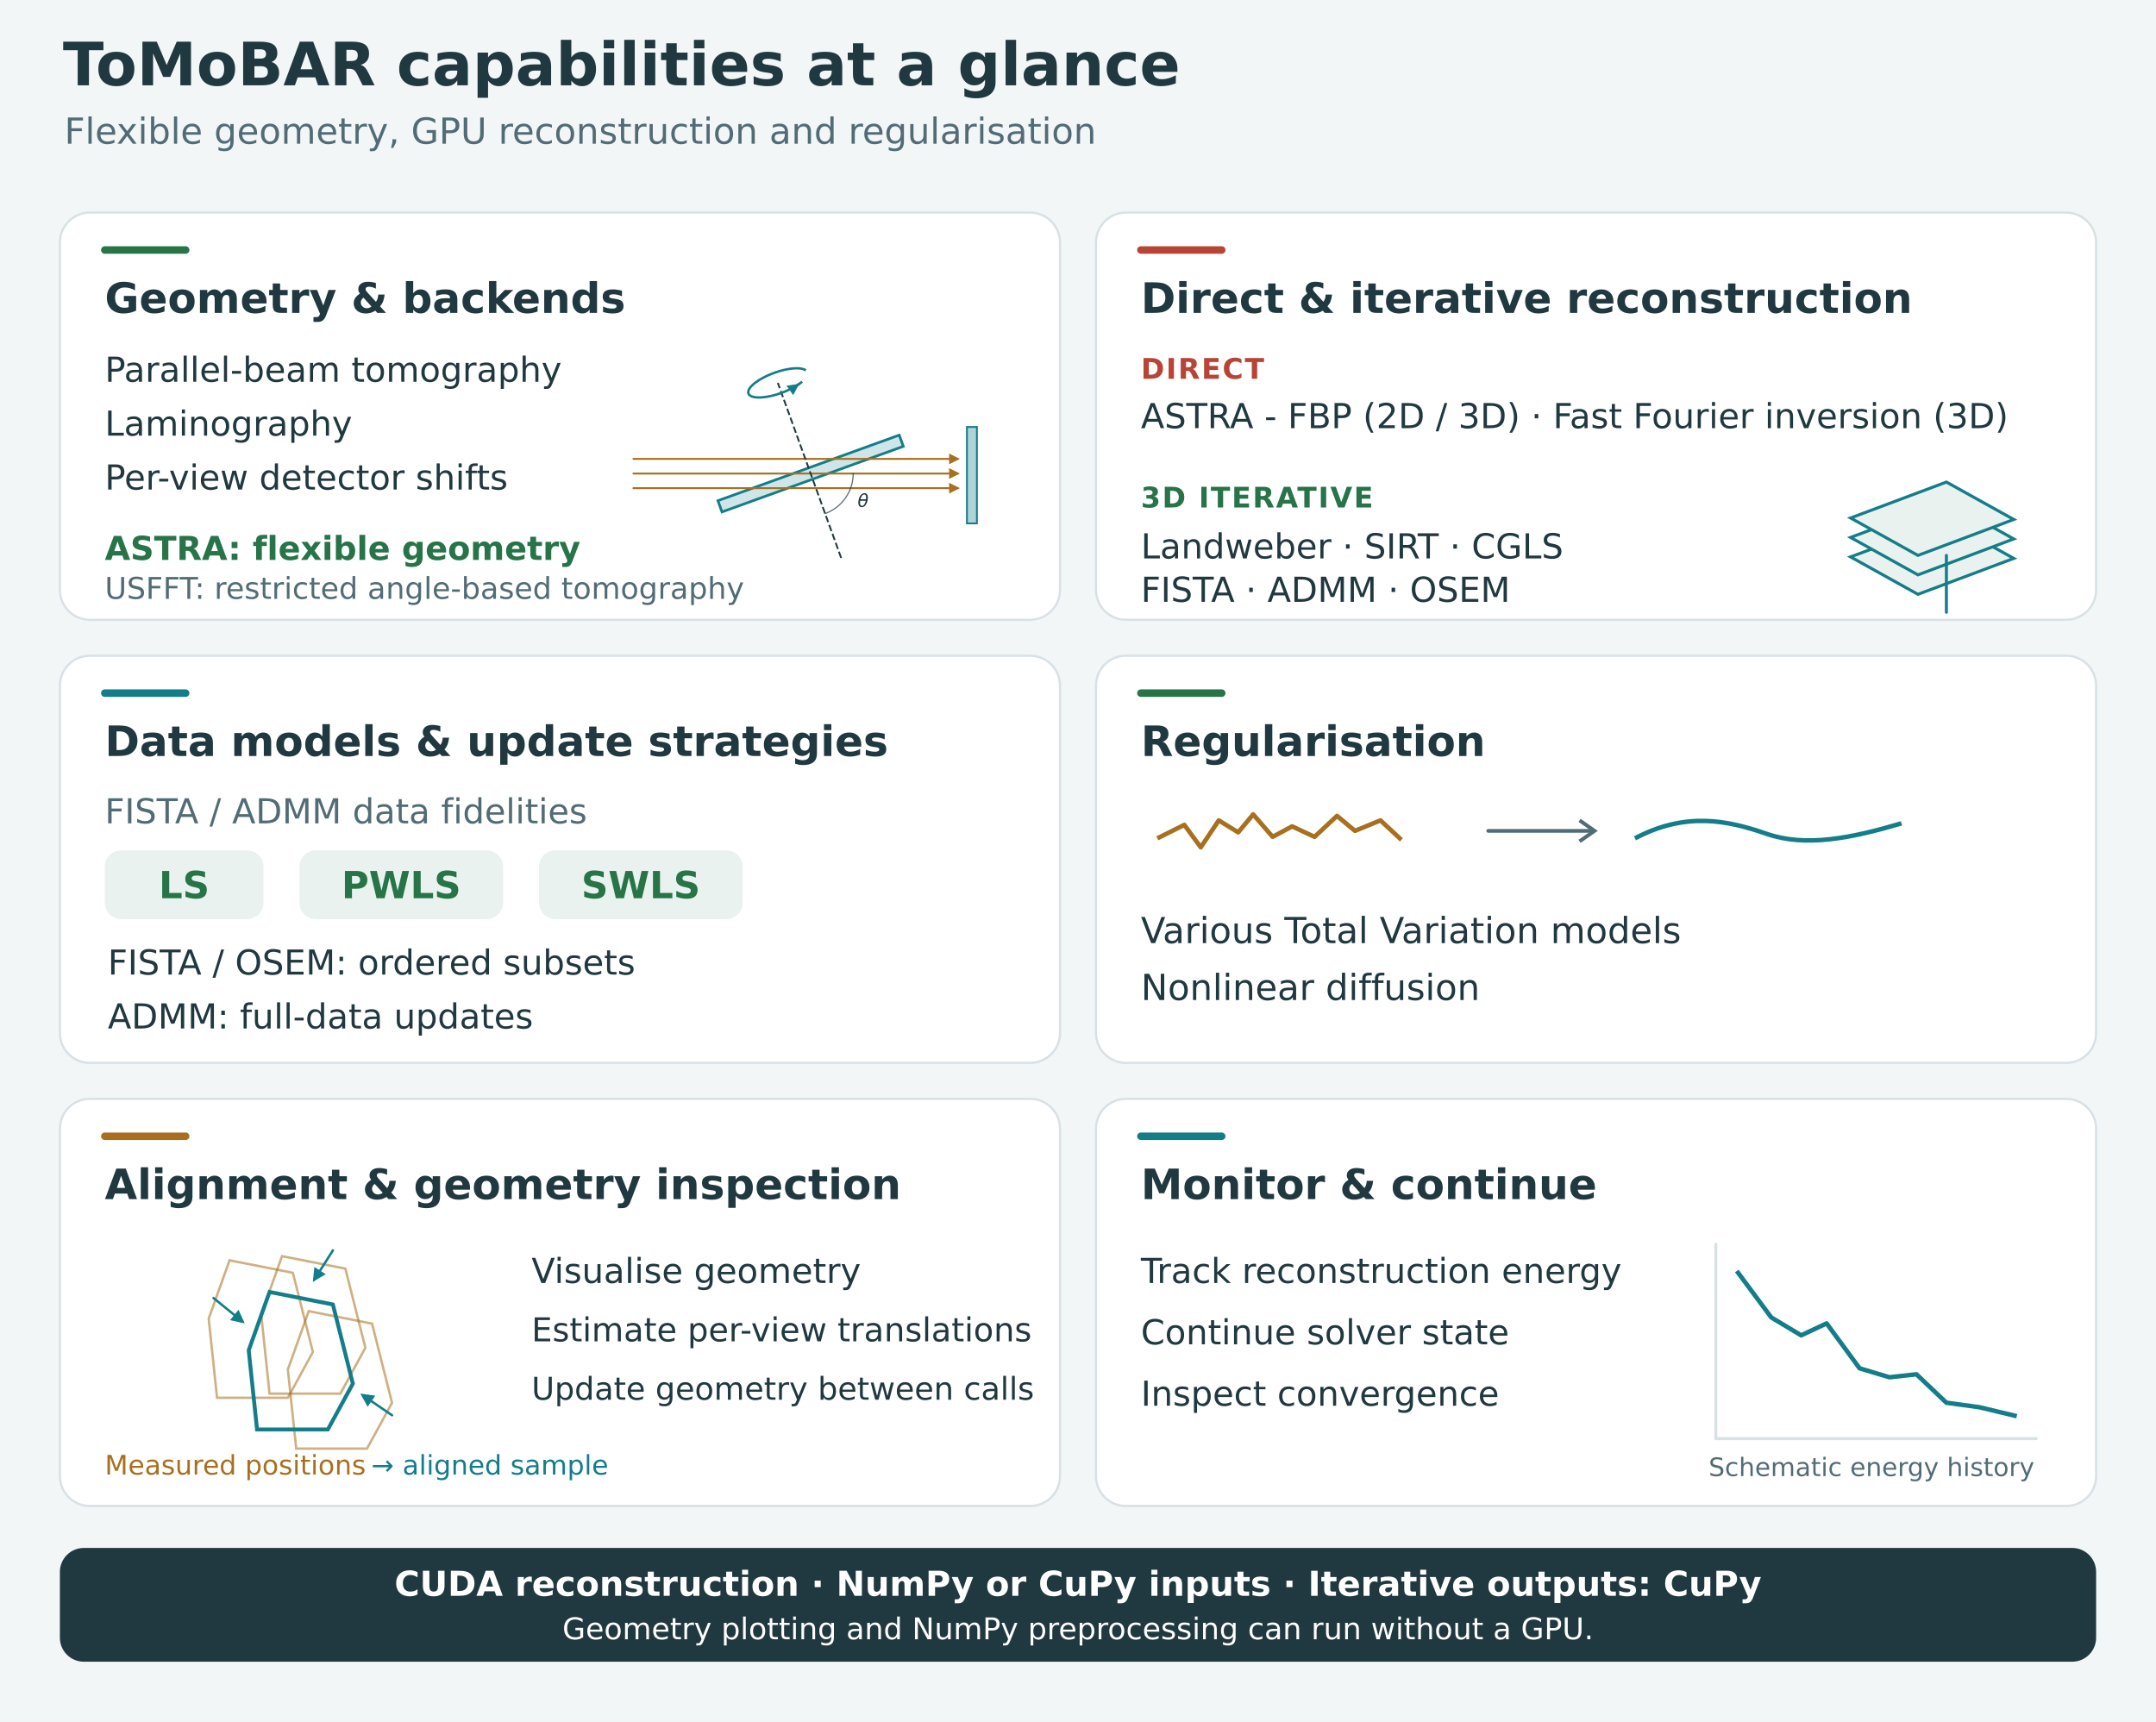
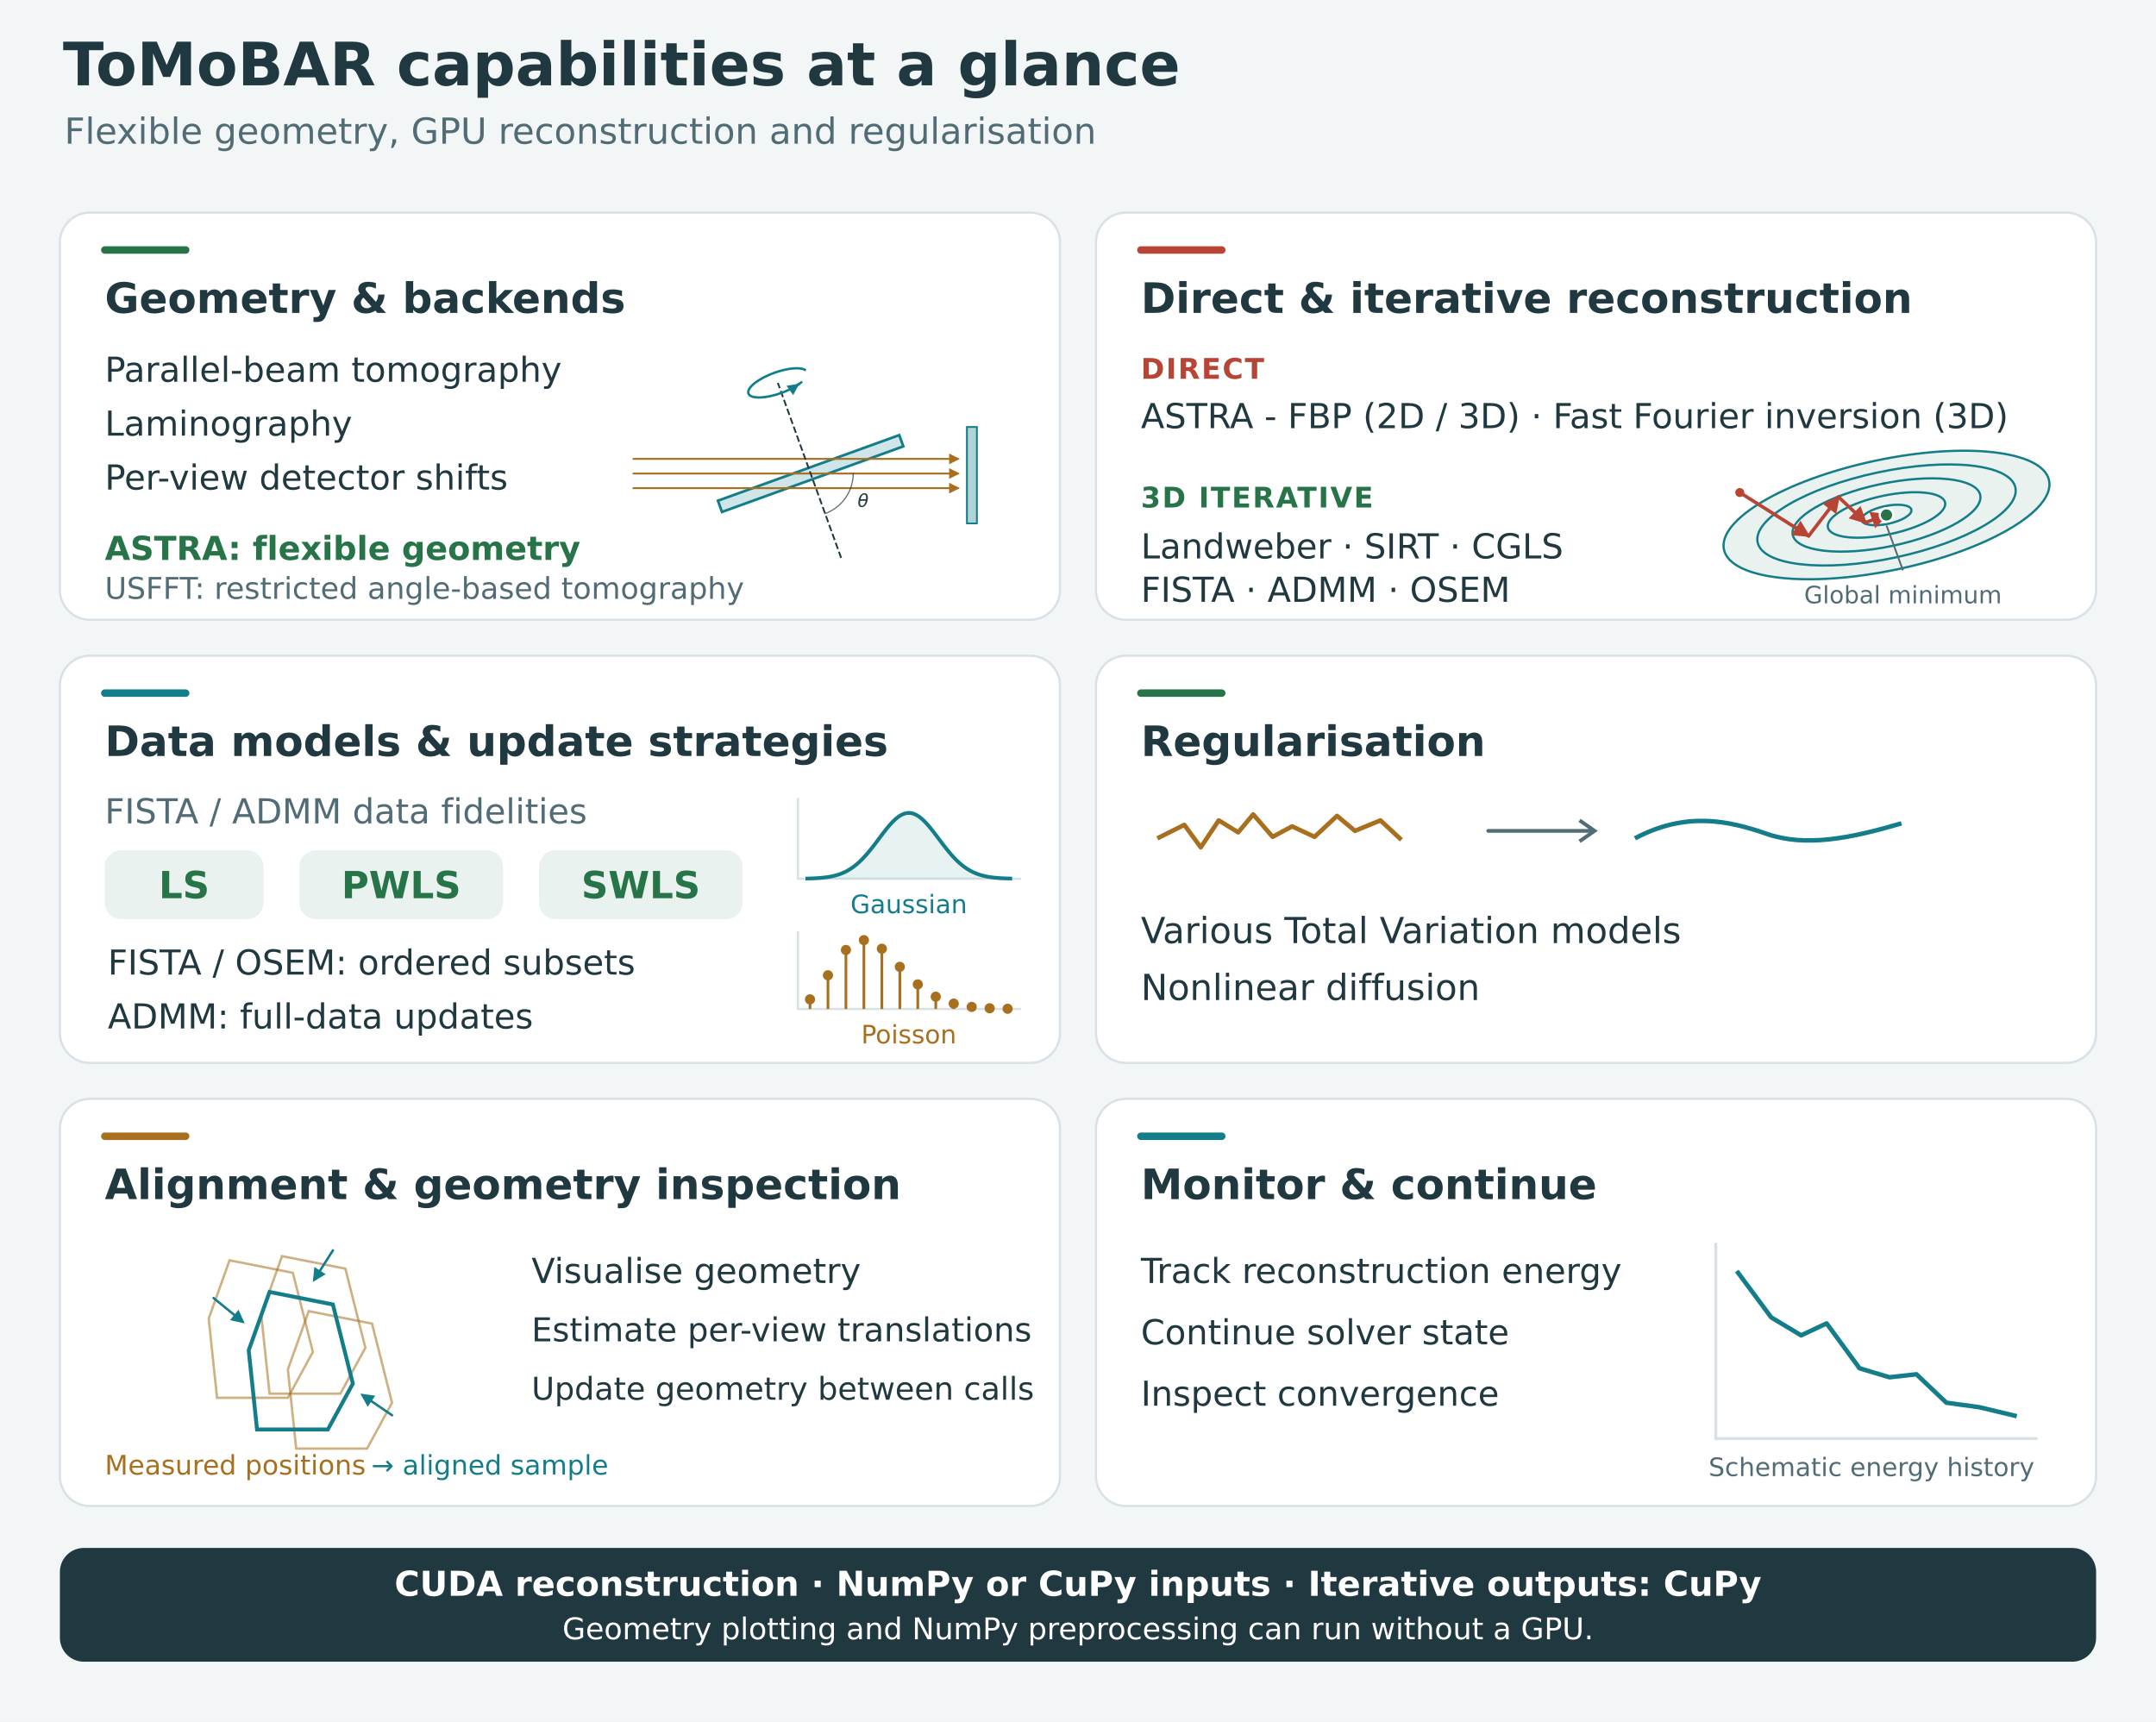
<svg xmlns="http://www.w3.org/2000/svg" width="1440" height="1150" viewBox="0 0 1440 1150" font-family="DejaVu Sans, Arial, sans-serif" role="img" aria-labelledby="capabilities-title capabilities-description" version="1.1" id="svg50">
  <defs id="defs1">
    <clipPath id="p21558ae567">
      <rect x="40.32" y="46.097" width="333.939" height="361.767" id="rect59" />
    </clipPath>
    <clipPath id="p426eeee489">
      <rect x="417.671" y="46.097" width="333.939" height="361.767" id="rect60" />
    </clipPath>
  </defs>
  <rect width="1440" height="1150" fill="#f3f6f7" id="rect1" />
  <text x="42" y="57" fill="#20383f" font-size="40" font-weight="700" id="text1">ToMoBAR capabilities at a glance</text>
  <text x="43" y="96" fill="#526c76" font-size="24px" font-weight="400" id="text2">Flexible geometry, GPU reconstruction and regularisation</text>
  <g id="g8">
    <rect x="40" y="142" width="668" height="272" rx="20" fill="#ffffff" stroke="#d8e1e5" stroke-width="1.5" id="rect2" />
    <line x1="70" y1="167" x2="124" y2="167" stroke="#267447" stroke-width="5" stroke-linecap="round" id="line2" />
    <text x="70" y="209" fill="#20383f" font-size="28" font-weight="700" id="text3">Geometry &amp; backends</text>
    <text x="70" y="255" fill="#20383f" font-size="23" font-weight="400" id="text4">Parallel-beam tomography</text>
    <text x="70" y="291" fill="#20383f" font-size="23px" font-weight="400" id="text5">Laminography</text>
    <text x="70" y="327" fill="#20383f" font-size="23" font-weight="400" id="text6">Per-view detector shifts</text>
    <svg x="410" y="232" width="265" height="165" viewBox="420 125 332 205" preserveAspectRatio="xMidYMid meet" version="1.1" id="svg6">
      <g id="axes_2">
        <g id="patch_9">
          <path d="M 510.483 261.91  L 662.203 207.033  L 658.797 197.616  L 507.077 252.493  z " clip-path="url(#p426eeee489)" style="fill: #137d89; fill-opacity: 0.2; stroke: #137d89; stroke-width: 2.2; stroke-linejoin: miter" id="path17" />
        </g>
        <g id="patch_10">
          <path d="M 436.368 242.007  Q 572.951 242.007 707.745 242.007  " clip-path="url(#p426eeee489)" style="fill: none; stroke: #a8701e; stroke-width: 1.6; stroke-linecap: round" id="path18" />
          <path d="M 701.345 238.807  L 707.745 242.007  L 701.345 245.207  z " clip-path="url(#p426eeee489)" style="fill: #a8701e; stroke: #a8701e; stroke-width: 1.6; stroke-linecap: round" id="path19" />
        </g>
        <g id="patch_11">
          <path d="M 436.368 229.763  Q 572.951 229.763 707.745 229.763  " clip-path="url(#p426eeee489)" style="fill: none; stroke: #a8701e; stroke-width: 1.6; stroke-linecap: round" id="path20" />
          <path d="M 701.345 226.563  L 707.745 229.763  L 701.345 232.963  z " clip-path="url(#p426eeee489)" style="fill: #a8701e; stroke: #a8701e; stroke-width: 1.6; stroke-linecap: round" id="path21" />
        </g>
        <g id="patch_12">
          <path d="M 436.368 217.518  Q 572.951 217.518 707.745 217.518  " clip-path="url(#p426eeee489)" style="fill: none; stroke: #a8701e; stroke-width: 1.6; stroke-linecap: round" id="path22" />
          <path d="M 701.345 214.318  L 707.745 217.518  L 701.345 220.718  z " clip-path="url(#p426eeee489)" style="fill: #a8701e; stroke: #a8701e; stroke-width: 1.6; stroke-linecap: round" id="path23" />
        </g>
        <g id="patch_13">
          <path d="M 715.433 271.505  L 723.781 271.505  L 723.781 190.803  L 715.433 190.803  z " clip-path="url(#p426eeee489)" style="fill: #137d89; fill-opacity: 0.333; stroke: #137d89; stroke-width: 1.5; stroke-linejoin: miter" id="path24" />
        </g>
        <g id="patch_14">
          <path d="M 574.79 154.906  Q 574.962 154.784 573.309 155.956  " clip-path="url(#p426eeee489)" style="fill: none; stroke: #137d89; stroke-width: 2; stroke-linecap: round" id="path25" />
          <path d="M 566.238 157.05  L 573.309 155.956  L 569.941 162.269  z " clip-path="url(#p426eeee489)" style="fill: #137d89; stroke: #137d89; stroke-width: 2; stroke-linecap: round" id="path26" />
        </g>
        <g id="line2d_2">
          <path d="M 610.186 300.391  L 557.201 153.903  " clip-path="url(#p426eeee489)" style="fill: none; stroke-dasharray: 5.55,2.4; stroke-dashoffset: 0; stroke: #20383f; stroke-width: 1.5" id="path27" />
        </g>
        <g id="line2d_3">
          <path d="M 579.797 142.933  L 579.233 142.666  L 578.608 142.43  L 577.923 142.226  L 577.182 142.054  L 576.385 141.915  L 575.536 141.809  L 574.636 141.736  L 573.687 141.697  L 572.694 141.691  L 571.657 141.72  L 570.581 141.781  L 569.468 141.877  L 568.321 142.005  L 567.143 142.166  L 565.938 142.36  L 564.709 142.585  L 563.459 142.842  L 562.192 143.129  L 560.911 143.446  L 559.62 143.791  L 558.322 144.165  L 557.021 144.565  L 555.721 144.991  L 554.424 145.442  L 553.136 145.916  L 551.858 146.412  L 550.596 146.929  L 549.351 147.465  L 548.128 148.019  L 546.93 148.589  L 545.761 149.174  L 544.623 149.771  L 543.52 150.381  L 542.454 150.999  L 541.429 151.626  L 540.448 152.259  L 539.513 152.897  L 538.627 153.537  L 537.792 154.179  L 537.01 154.82  L 536.284 155.458  L 535.616 156.092  L 535.007 156.719  L 534.46 157.339  L 533.975 157.95  L 533.555 158.549  L 533.199 159.136  L 532.91 159.708  L 532.688 160.264  L 532.533 160.803  L 532.447 161.323  L 532.429 161.822  L 532.479 162.299  L 532.597 162.753  L 532.783 163.183  L 533.036 163.587  L 533.357 163.964  L 533.743 164.314  L 534.193 164.635  L 534.707 164.926  L 535.283 165.187  L 535.92 165.417  L 536.615 165.615  L 537.367 165.781  L 538.174 165.914  L 539.033 166.014  L 539.943 166.08  L 540.9 166.113  L 541.902 166.112  L 542.946 166.077  L 544.029 166.009  L 545.149 165.908  L 546.302 165.773  L 547.485 165.606  L 548.695 165.406  L 549.928 165.175  L 551.182 164.913  L 552.452 164.62  L 553.735 164.298  L 555.028 163.947  L 556.326 163.568  L 557.627 163.162  L 558.927 162.731  L 560.222 162.276  L 561.509 161.798  L 562.784 161.298  L 564.044 160.777  L 565.284 160.238  L 566.503 159.681  L 567.696 159.108  L 568.859 158.52  L 569.991 157.92  L 571.087 157.309  L 572.145 156.689  L 573.162 156.061  L 574.135 155.427  L 575.061 154.788  L 575.938 154.148  L 576.763 153.506  " clip-path="url(#p426eeee489)" style="fill: none; stroke: #137d89; stroke-width: 2; stroke-linecap: square" id="path28" />
        </g>
        <g id="line2d_4">
          <path d="M 620.26 229.763  L 620.252 230.502  L 620.229 231.24  L 620.191 231.978  L 620.138 232.715  L 620.069 233.45  L 619.985 234.184  L 619.885 234.916  L 619.771 235.646  L 619.641 236.374  L 619.497 237.098  L 619.337 237.819  L 619.162 238.537  L 618.973 239.251  L 618.769 239.961  L 618.55 240.667  L 618.317 241.368  L 618.069 242.064  L 617.806 242.755  L 617.53 243.44  L 617.239 244.119  L 616.934 244.792  L 616.616 245.458  L 616.283 246.118  L 615.937 246.771  L 615.578 247.416  L 615.205 248.054  L 614.819 248.684  L 614.42 249.306  L 614.008 249.919  L 613.584 250.524  L 613.147 251.12  L 612.698 251.707  L 612.237 252.284  L 611.764 252.851  L 611.279 253.409  L 610.783 253.956  L 610.276 254.493  L 609.757 255.02  L 609.228 255.535  L 608.688 256.04  L 608.138 256.533  L 607.578 257.014  L 607.008 257.484  L 606.428 257.942  L 605.839 258.388  L 605.241 258.821  L 604.634 259.242  L 604.018 259.651  L 603.394 260.046  L 602.762 260.429  L 602.122 260.798  L 601.474 261.154  L 600.82 261.496  L 600.158 261.825  L 599.49 262.14  L 598.815 262.441  L 598.134 262.728  L 597.448 263.001  L 596.756 263.259  " clip-path="url(#p426eeee489)" style="fill: none; stroke: #20383f; stroke-opacity: 0.7; stroke-linecap: square" id="path29" />
        </g>
        <g id="line2d_5">
          <path d="M 437.15 343.859  L 732.13 343.859  " clip-path="url(#p426eeee489)" style="fill: none; stroke: #526c76; stroke-opacity: 0.2; stroke-width: 1.5; stroke-linecap: square" id="path30" />
        </g>
        <g id="text_6" />
        <g id="text_7" />
        <g id="text_8" />
        <g id="text_9" />
        <g id="text_10">
          <g style="fill: #20383f" transform="translate(623.9586 258.2249)" id="g34">
            <text id="text34">
              <tspan x="0" y="-0.484" style="font-style: oblique; font-size: 15px; font-family: 'DejaVu Sans'; fill: #20383f" id="tspan33">θ</tspan>
            </text>
          </g>
        </g>
        <g id="text_11" />
      </g>
    </svg>
    <text x="70" y="374" fill="#267447" font-size="22" font-weight="700" id="text7">ASTRA: flexible geometry</text>
    <text x="70" y="400" fill="#526c76" font-size="20" font-weight="400" id="text8">USFFT: restricted angle-based tomography</text>
  </g>
  <g id="g16">
    <rect x="732" y="142" width="668" height="272" rx="20" fill="#ffffff" stroke="#d8e1e5" stroke-width="1.5" id="rect8" />
    <line x1="762" y1="167" x2="816" y2="167" stroke="#b84435" stroke-width="5" stroke-linecap="round" id="line8" />
    <text x="762" y="209" fill="#20383f" font-size="28" font-weight="700" id="text9">Direct &amp; iterative reconstruction</text>
    <text x="762" y="253" fill="#b84435" font-size="19" font-weight="700" letter-spacing="1" id="text10">DIRECT</text>
    <text x="762" y="286" fill="#20383f" font-size="23px" font-weight="400" id="text11">ASTRA - FBP (2D / 3D) · Fast Fourier inversion (3D)</text>
    <text x="762" y="339" fill="#267447" font-size="19" font-weight="700" letter-spacing="1" id="text12">3D ITERATIVE</text>
    <text x="762" y="373" fill="#20383f" font-size="23" font-weight="400" id="text13">Landweber · SIRT · CGLS</text>
    <text x="762" y="402" fill="#20383f" font-size="23" font-weight="400" id="text14">FISTA · ADMM · OSEM</text>
-     <path d="M1236 372 l64 -24 45 25 -64 24 z" fill="#eaf2ef" stroke="#137d89" stroke-width="2" id="path14" />
-     <path d="M1236 359 l64 -24 45 25 -64 24 z" fill="#eaf2ef" stroke="#137d89" stroke-width="2" id="path15" />
-     <path d="M1236 346 l64 -24 45 25 -64 24 z" fill="#eaf2ef" stroke="#137d89" stroke-width="2" id="path16" />
-     <line x1="1300" y1="371" x2="1300" y2="409" stroke="#137d89" stroke-width="2" stroke-linecap="round" id="line16" />
+     <g id="iterative-optimisation" role="img" aria-labelledby="optimisation-title optimisation-description">
+       <defs>
+         <marker id="update-arrow" viewBox="0 0 8 8" refX="7" refY="4" markerWidth="5" markerHeight="5" orient="auto-start-reverse">
+           <path d="M 0 0 L 8 4 L 0 8 Z" fill="#b84435" />
+         </marker>
+       </defs>
+       <g transform="translate(0 -8)">
+         <g transform="rotate(-12 1260 352)" stroke="#137d89" stroke-width="1.5">
+           <ellipse cx="1260" cy="352" rx="111" ry="37" fill="#eaf2ef" />
+           <ellipse cx="1260" cy="352" rx="88" ry="29" fill="none" />
+           <ellipse cx="1260" cy="352" rx="64" ry="21" fill="none" />
+           <ellipse cx="1260" cy="352" rx="40" ry="13" fill="none" />
+           <ellipse cx="1260" cy="352" rx="17" ry="6" fill="none" />
+         </g>
+         <g fill="none" stroke="#b84435" stroke-width="2.3" stroke-linecap="round" marker-end="url(#update-arrow)">
+           <path d="M 1162 337 L 1208 366" />
+           <path d="M 1208 366 L 1228 340" />
+           <path d="M 1228 340 L 1246 357" />
+           <path d="M 1246 357 L 1260 352" />
+         </g>
+         <circle cx="1162" cy="337" r="3" fill="#b84435" />
+         <circle cx="1260" cy="352" r="4.5" fill="#267447" stroke="#ffffff" stroke-width="1.5" />
+       </g>
+       <path d="M 1260 351 L 1271 381" fill="none" stroke="#526c76" stroke-width="1.2" />
+       <text x="1271" y="403" text-anchor="middle" fill="#526c76" font-size="16">Global minimum</text>
+     </g>
  </g>
  <g id="g23">
    <rect x="40" y="438" width="668" height="272" rx="20" fill="#ffffff" stroke="#d8e1e5" stroke-width="1.5" id="rect16" />
    <line x1="70" y1="463" x2="124" y2="463" stroke="#137d89" stroke-width="5" stroke-linecap="round" id="line17" />
    <text x="70" y="505" fill="#20383f" font-size="28" font-weight="700" id="text17">Data models &amp; update strategies</text>
    <text x="70" y="550" fill="#526c76" font-size="23" font-weight="400" id="text18">FISTA / ADMM data fidelities</text>
    <rect x="70" y="568" width="106" height="46" rx="11" fill="#eaf2ef" id="rect18" />
    <text x="123.0" y="600" fill="#267447" font-size="25" font-weight="700" text-anchor="middle" id="text19">LS</text>
    <rect x="200" y="568" width="136" height="46" rx="11" fill="#eaf2ef" id="rect19" />
    <text x="268.0" y="600" fill="#267447" font-size="25" font-weight="700" text-anchor="middle" id="text20">PWLS</text>
    <rect x="360" y="568" width="136" height="46" rx="11" fill="#eaf2ef" id="rect20" />
    <text x="428.0" y="600" fill="#267447" font-size="25" font-weight="700" text-anchor="middle" id="text21">SWLS</text>
    <text x="72" y="651" fill="#20383f" font-size="23px" font-weight="400" id="text22">FISTA / OSEM: ordered subsets</text>
    <text x="72" y="687" fill="#20383f" font-size="23px" font-weight="400" id="admm-update">ADMM: full-data updates</text>
+     <g id="data-model-distributions" role="img" aria-labelledby="distributions-title distributions-description">
+       <g fill="none" stroke="#d8e1e5" stroke-width="1.5">
+         <path d="M 533 533 V 587 H 682" />
+         <path d="M 533 622 V 674 H 682" />
+       </g>
+       <path d="M 538.0 586.89 L 540.0 586.84 L 542.0 586.78 L 544.0 586.69 L 546.0 586.58 L 548.0 586.43 L 550.0 586.24 L 552.0 586.00 L 554.0 585.69 L 556.0 585.30 L 558.0 584.81 L 560.0 584.22 L 562.0 583.50 L 564.0 582.64 L 566.0 581.62 L 568.0 580.43 L 570.0 579.05 L 572.0 577.48 L 574.0 575.72 L 576.0 573.76 L 578.0 571.62 L 580.0 569.31 L 582.0 566.86 L 584.0 564.29 L 586.0 561.65 L 588.0 558.98 L 590.0 556.34 L 592.0 553.79 L 594.0 551.38 L 596.0 549.18 L 598.0 547.24 L 600.0 545.61 L 602.0 544.35 L 604.0 543.49 L 606.0 543.05 L 608.0 543.05 L 610.0 543.49 L 612.0 544.35 L 614.0 545.61 L 616.0 547.24 L 618.0 549.18 L 620.0 551.38 L 622.0 553.79 L 624.0 556.34 L 626.0 558.98 L 628.0 561.65 L 630.0 564.29 L 632.0 566.86 L 634.0 569.31 L 636.0 571.62 L 638.0 573.76 L 640.0 575.72 L 642.0 577.48 L 644.0 579.05 L 646.0 580.43 L 648.0 581.62 L 650.0 582.64 L 652.0 583.50 L 654.0 584.22 L 656.0 584.81 L 658.0 585.30 L 660.0 585.69 L 662.0 586.00 L 664.0 586.24 L 666.0 586.43 L 668.0 586.58 L 670.0 586.69 L 672.0 586.78 L 674.0 586.84 L 676.0 586.89 L 676 587 L 538 587 Z" fill="#137d89" fill-opacity="0.10" />
+       <path d="M 538.0 586.89 L 540.0 586.84 L 542.0 586.78 L 544.0 586.69 L 546.0 586.58 L 548.0 586.43 L 550.0 586.24 L 552.0 586.00 L 554.0 585.69 L 556.0 585.30 L 558.0 584.81 L 560.0 584.22 L 562.0 583.50 L 564.0 582.64 L 566.0 581.62 L 568.0 580.43 L 570.0 579.05 L 572.0 577.48 L 574.0 575.72 L 576.0 573.76 L 578.0 571.62 L 580.0 569.31 L 582.0 566.86 L 584.0 564.29 L 586.0 561.65 L 588.0 558.98 L 590.0 556.34 L 592.0 553.79 L 594.0 551.38 L 596.0 549.18 L 598.0 547.24 L 600.0 545.61 L 602.0 544.35 L 604.0 543.49 L 606.0 543.05 L 608.0 543.05 L 610.0 543.49 L 612.0 544.35 L 614.0 545.61 L 616.0 547.24 L 618.0 549.18 L 620.0 551.38 L 622.0 553.79 L 624.0 556.34 L 626.0 558.98 L 628.0 561.65 L 630.0 564.29 L 632.0 566.86 L 634.0 569.31 L 636.0 571.62 L 638.0 573.76 L 640.0 575.72 L 642.0 577.48 L 644.0 579.05 L 646.0 580.43 L 648.0 581.62 L 650.0 582.64 L 652.0 583.50 L 654.0 584.22 L 656.0 584.81 L 658.0 585.30 L 660.0 585.69 L 662.0 586.00 L 664.0 586.24 L 666.0 586.43 L 668.0 586.58 L 670.0 586.69 L 672.0 586.78 L 674.0 586.84 L 676.0 586.89" fill="none" stroke="#137d89" stroke-width="2.5" />
+       <text x="607" y="610" text-anchor="middle" fill="#137d89" font-size="17">Gaussian</text>
+       <g fill="#a8701e" stroke="#a8701e" stroke-width="1.8">
+         <path d="M 541 674 V 667.56" />
+         <circle cx="541" cy="667.56" r="2.5" />
+         <path d="M 553 674 V 651.47" />
+         <circle cx="553" cy="651.47" r="2.5" />
+         <path d="M 565 674 V 634.57" />
+         <circle cx="565" cy="634.57" r="2.5" />
+         <path d="M 577 674 V 628.00" />
+         <circle cx="577" cy="628.00" r="2.5" />
+         <path d="M 589 674 V 633.75" />
+         <circle cx="589" cy="633.75" r="2.5" />
+         <path d="M 601 674 V 645.83" />
+         <circle cx="601" cy="645.83" r="2.5" />
+         <path d="M 613 674 V 657.56" />
+         <circle cx="613" cy="657.56" r="2.5" />
+         <path d="M 625 674 V 665.78" />
+         <circle cx="625" cy="665.78" r="2.5" />
+         <path d="M 637 674 V 670.40" />
+         <circle cx="637" cy="670.40" r="2.5" />
+         <path d="M 649 674 V 672.60" />
+         <circle cx="649" cy="672.60" r="2.5" />
+         <path d="M 661 674 V 673.51" />
+         <circle cx="661" cy="673.51" r="2.5" />
+         <path d="M 673 674 V 673.84" />
+         <circle cx="673" cy="673.84" r="2.5" />
+       </g>
+       <text x="607" y="697" text-anchor="middle" fill="#a8701e" font-size="17">Poisson</text>
+     </g>
  </g>
  <g id="g36">
    <rect x="732" y="438" width="668" height="272" rx="20" fill="#ffffff" stroke="#d8e1e5" stroke-width="1.5" id="rect23" />
    <line x1="762" y1="463" x2="816" y2="463" stroke="#267447" stroke-width="5" stroke-linecap="round" id="line23" />
    <text x="762" y="505" fill="#20383f" font-size="28px" font-weight="700" id="text24">Regularisation</text>
    <path d="M 773 560 l18 -9 11 15 12 -18 13 8 10 -12 13 15 13 -7 15 7 15 -14 12 10 17 -7 14 13" fill="none" stroke="#a8701e" stroke-width="3" stroke-linejoin="round" id="path31" />
    <line x1="994" y1="555" x2="1064" y2="555" stroke="#526c76" stroke-width="2.5" stroke-linecap="round" id="line31" />
    <path d="M 1055 548 l10 7 -10 7" fill="none" stroke="#526c76" stroke-width="2.5" id="path32" />
    <path d="M 1092 560 C 1126 542 1154 548 1180 557 S 1236 560 1270 550" fill="none" stroke="#137d89" stroke-width="3" id="path33" />
    <text x="762" y="630" fill="#20383f" font-size="24px" font-weight="400" id="text33">
      <tspan id="tspan50" x="762" y="630">Various Total Variation models</tspan>
      <tspan id="tspan51" x="762" y="660" />
    </text>
    <text x="762" y="668" fill="#20383f" font-size="24px" font-weight="400" id="text35">Nonlinear diffusion</text>
  </g>
  <g id="g42">
    <rect x="40" y="734" width="668" height="272" rx="20" fill="#ffffff" stroke="#d8e1e5" stroke-width="1.5" id="rect36" />
    <line x1="70" y1="759" x2="124" y2="759" stroke="#a8701e" stroke-width="5" stroke-linecap="round" id="line36" />
    <text x="70" y="801" fill="#20383f" font-size="28" font-weight="700" id="text37">Alignment &amp; geometry inspection</text>
    <svg x="70" y="820" width="260" height="160" viewBox="125 145 160 160" preserveAspectRatio="xMidYMid meet" version="1.1" id="svg37">
      <g id="axes_1">
        <g id="patch_2">
          <path d="M 149.963 258.704  L 197.271 258.704  L 213.968 228.093  L 200.611 175.22  L 158.312 166.871  L 144.398 205.831  L 149.963 258.704  z " clip-path="url(#p21558ae567)" style="fill: none; opacity: 0.55; stroke: #a8701e; stroke-width: 1.6; stroke-linejoin: miter" id="path2" />
        </g>
        <g id="patch_3">
          <path d="M 202.837 292.655  L 250.145 292.655  L 266.842 262.044  L 253.484 209.17  L 211.185 200.821  L 197.271 239.781  L 202.837 292.655  z " clip-path="url(#p21558ae567)" style="fill: none; opacity: 0.55; stroke: #a8701e; stroke-width: 1.6; stroke-linejoin: miter" id="path3" />
        </g>
        <g id="patch_4">
          <path d="M 185.027 255.921  L 232.335 255.921  L 249.032 225.31  L 235.674 172.437  L 193.375 164.088  L 179.461 203.048  L 185.027 255.921  z " clip-path="url(#p21558ae567)" style="fill: none; opacity: 0.55; stroke: #a8701e; stroke-width: 1.6; stroke-linejoin: miter" id="path4" />
        </g>
        <g id="patch_5">
          <path d="M 176.678 279.854  L 223.986 279.854  L 240.683 249.243  L 227.326 196.369  L 185.027 188.02  L 171.113 226.98  L 176.678 279.854  z " clip-path="url(#p21558ae567)" style="fill: none; stroke: #137d89; stroke-width: 2.6; stroke-linejoin: miter" id="path5" />
        </g>
        <g id="patch_6">
          <path d="M 147.619 192.066  Q 158.034 200.544 167.063 207.893  " clip-path="url(#p21558ae567)" style="fill: none; stroke: #137d89; stroke-width: 1.6; stroke-linecap: round" id="path6" />
          <path d="M 164.12 201.371  L 167.063 207.893  L 160.079 206.335  z " clip-path="url(#p21558ae567)" style="fill: #137d89; stroke: #137d89; stroke-width: 1.6; stroke-linecap: round" id="path7" />
        </g>
        <g id="patch_7">
          <path d="M 266.858 270.378  Q 256.267 263.157 247.154 256.943  " clip-path="url(#p21558ae567)" style="fill: none; stroke: #137d89; stroke-width: 1.6; stroke-linecap: round" id="path8" />
          <path d="M 250.639 263.192  L 247.154 256.943  L 254.244 257.904  z " clip-path="url(#p21558ae567)" style="fill: #137d89; stroke: #137d89; stroke-width: 1.6; stroke-linecap: round" id="path9" />
        </g>
        <g id="patch_8">
          <path d="M 227.364 160.212  Q 220.647 170.767 214.89 179.813  " clip-path="url(#p21558ae567)" style="fill: none; stroke: #137d89; stroke-width: 1.6; stroke-linecap: round" id="path10" />
          <path d="M 221.026 176.131  L 214.89 179.813  L 215.627 172.695  z " clip-path="url(#p21558ae567)" style="fill: #137d89; stroke: #137d89; stroke-width: 1.6; stroke-linecap: round" id="path11" />
        </g>
        <g id="line2d_1">
          <path d="M 59.8 343.859  L 354.779 343.859  " clip-path="url(#p21558ae567)" style="fill: none; stroke: #526c76; stroke-opacity: 0.2; stroke-width: 1.5; stroke-linecap: square" id="path12" />
        </g>
        <g id="text_1" />
        <g id="text_2" />
        <g id="text_3" />
        <g id="text_4" />
        <g id="text_5" />
      </g>
    </svg>
    <text x="355" y="857" fill="#20383f" font-size="23" font-weight="400" id="text38">Visualise geometry</text>
    <text x="355" y="896" fill="#20383f" font-size="22" font-weight="400" id="text39">Estimate per-view translations</text>
    <text x="355" y="935" fill="#20383f" font-size="21" font-weight="400" id="text40">Update geometry between calls</text>
    <text x="70" y="985" fill="#a8701e" font-size="18" font-weight="400" id="text41">Measured positions</text>
    <text x="248" y="985" fill="#137d89" font-size="18" font-weight="400" id="text42">→ aligned sample</text>
  </g>
  <g id="g47">
    <rect x="732" y="734" width="668" height="272" rx="20" fill="#ffffff" stroke="#d8e1e5" stroke-width="1.5" id="rect42" />
    <line x1="762" y1="759" x2="816" y2="759" stroke="#137d89" stroke-width="5" stroke-linecap="round" id="line42" />
    <text x="762" y="801" fill="#20383f" font-size="28" font-weight="700" id="text43">Monitor &amp; continue</text>
    <text x="762" y="857" fill="#20383f" font-size="23" font-weight="400" id="text44">Track reconstruction energy</text>
    <text x="762" y="898" fill="#20383f" font-size="23" font-weight="400" id="text45">Continue solver state</text>
    <text x="762" y="939" fill="#20383f" font-size="23" font-weight="400" id="text46">Inspect convergence</text>
    <line x1="1146" y1="961" x2="1360" y2="961" stroke="#d8e1e5" stroke-width="2" stroke-linecap="round" id="line46" />
    <line x1="1146" y1="961" x2="1146" y2="831" stroke="#d8e1e5" stroke-width="2" stroke-linecap="round" id="line47" />
    <path d="M1160 849 L1183 880 L1203 892 L1220 884 L1242 914 L1262 920 L1280 918 L1300 937 L1322 940 L1347 946" fill="none" stroke="#137d89" stroke-width="3" stroke-linejoin="round" id="path47" />
    <text x="1250" y="986" fill="#526c76" font-size="17" font-weight="400" text-anchor="middle" id="text47">Schematic energy history</text>
  </g>
  <rect x="40" y="1034" width="1360" height="76" rx="16" fill="#20383f" id="rect47" />
  <text x="720" y="1066" fill="#ffffff" font-size="23" font-weight="600" text-anchor="middle" id="text48">CUDA reconstruction · NumPy or CuPy inputs · Iterative outputs: CuPy</text>
  <text x="720" y="1095" fill="#ffffff" font-size="20" font-weight="400" text-anchor="middle" id="text49">Geometry plotting and NumPy preprocessing can run without a GPU.</text>
</svg>
